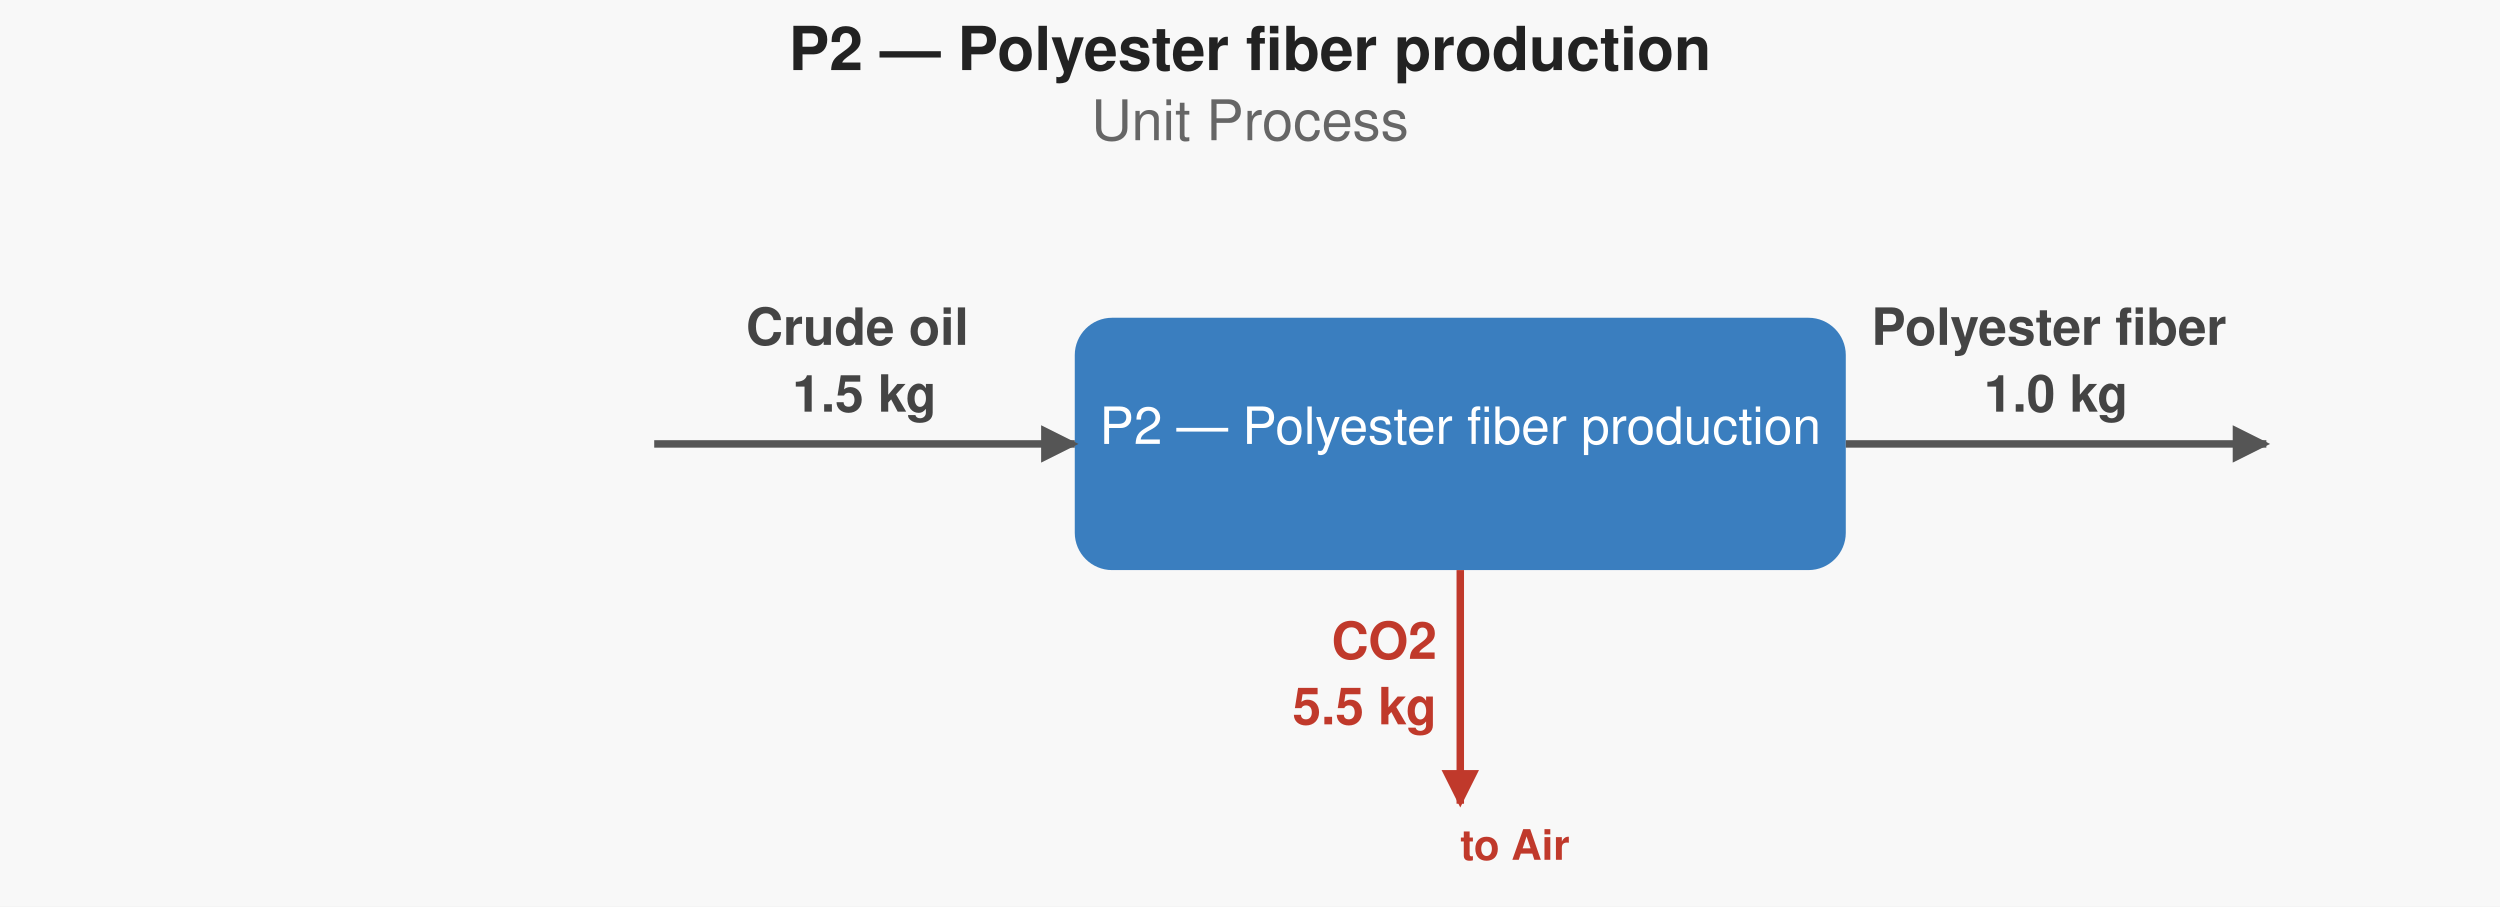
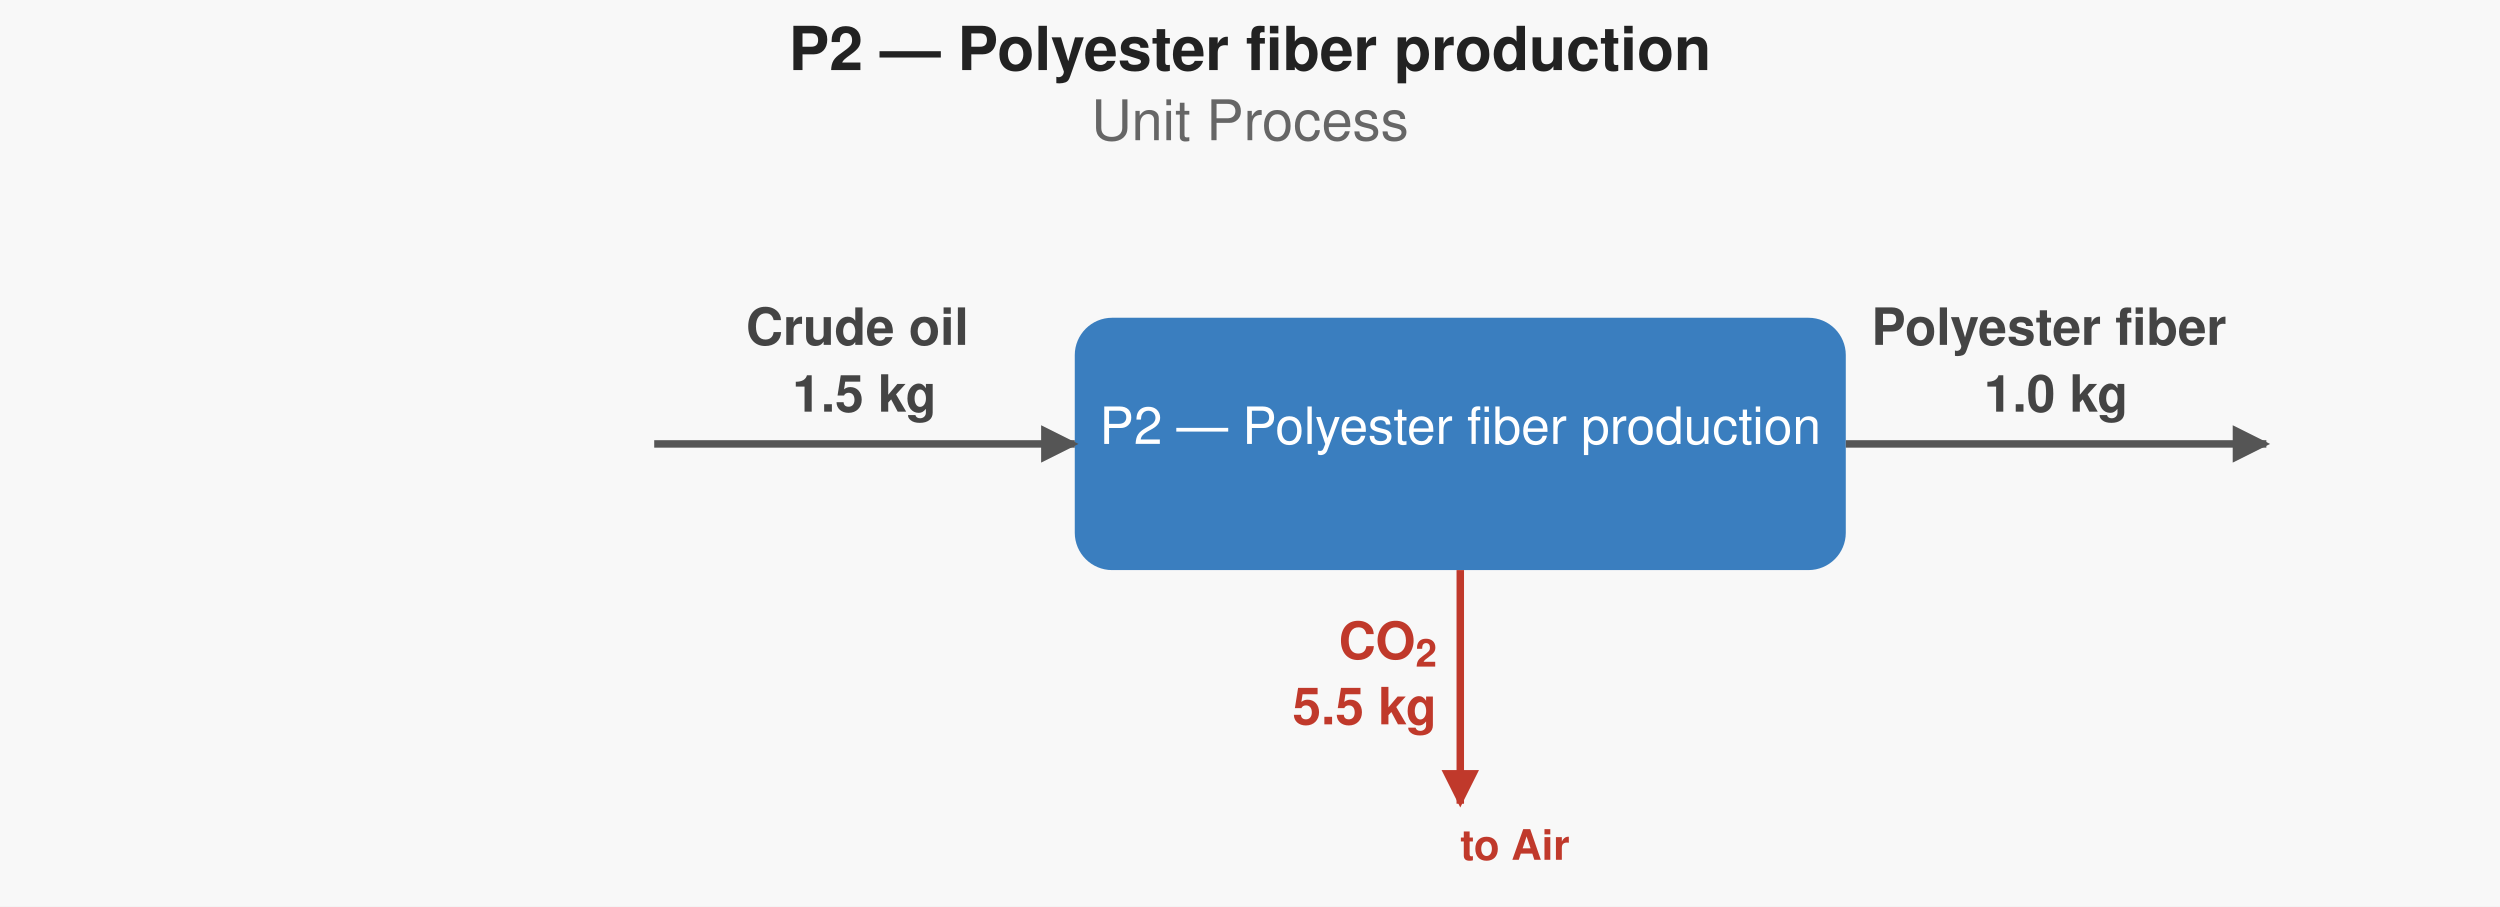
<svg xmlns="http://www.w3.org/2000/svg" width="535.0" height="194.0" viewBox="0 0 535.0 194.0">
  <rect x="0" y="0" width="535.0" height="194.0" fill="#f8f8f8" />
  <defs>
    <marker id="arr" viewBox="0 0 10 10" refX="9" refY="5" markerWidth="5" markerHeight="5" orient="auto">
      <path d="M0,0 L10,5 L0,10 z" fill="#555555" />
    </marker>
    <marker id="arr-green" viewBox="0 0 10 10" refX="9" refY="5" markerWidth="5" markerHeight="5" orient="auto">
      <path d="M0,0 L10,5 L0,10 z" fill="#2d7a45" />
    </marker>
    <marker id="arr-red" viewBox="0 0 10 10" refX="9" refY="5" markerWidth="5" markerHeight="5" orient="auto">
      <path d="M0,0 L10,5 L0,10 z" fill="#c0392b" />
    </marker>
  </defs>
  <text x="267.5" y="15.0" text-anchor="middle" dominant-baseline="auto" font-family="Helvetica,Arial,sans-serif" font-size="13" font-weight="bold" fill="#222">P2 — Polyester fiber production</text>
  <text x="267.5" y="30.0" text-anchor="middle" dominant-baseline="auto" font-family="Helvetica,Arial,sans-serif" font-size="12" font-weight="normal" fill="#666">Unit Process</text>
  <rect x="230.0" y="68.0" width="165" height="54" rx="8" fill="#3a7ebf" />
  <text x="312.5" y="95.0" text-anchor="middle" dominant-baseline="auto" font-family="Helvetica,Arial,sans-serif" font-size="11" font-weight="normal" fill="white">P2 — Polyester fiber production</text>
  <line x1="395.0" y1="95.0" x2="485.0" y2="95.0" stroke="#555555" stroke-width="1.6" marker-end="url(#arr)" />
  <text text-anchor="middle" font-family="Helvetica,Arial,sans-serif" font-size="11" font-weight="bold" fill="#444">
    <tspan x="440.0" y="73.8" dominant-baseline="auto">Polyester fiber</tspan>
    <tspan x="440.0" y="88.1" dominant-baseline="auto">1.0 kg</tspan>
  </text>
  <line x1="140.0" y1="95.0" x2="230.0" y2="95.0" stroke="#555555" stroke-width="1.6" marker-end="url(#arr)" />
  <text text-anchor="middle" font-family="Helvetica,Arial,sans-serif" font-size="11" font-weight="bold" fill="#444">
    <tspan x="185.0" y="73.8" dominant-baseline="auto">Crude oil</tspan>
    <tspan x="185.0" y="88.1" dominant-baseline="auto">1.5 kg</tspan>
  </text>
  <line x1="312.5" y1="122.0" x2="312.5" y2="172.0" stroke="#c0392b" stroke-width="1.6" marker-end="url(#arr-red)" />
-   <text x="307.5" y="141.0" text-anchor="end" dominant-baseline="auto" font-family="Helvetica,Arial,sans-serif" font-size="11" font-weight="bold" fill="#c0392b">CO2</text>
+   <text x="307.5" y="141.0" text-anchor="end" dominant-baseline="auto" font-family="Helvetica,Arial,sans-serif" font-size="11" font-weight="bold" fill="#c0392b">CO<tspan baseline-shift="sub" font-size="0.75em">2</tspan>
+   </text>
  <text x="307.5" y="155.0" text-anchor="end" dominant-baseline="auto" font-family="Helvetica,Arial,sans-serif" font-size="11" font-weight="bold" fill="#c0392b">5.5 kg</text>
  <text x="312.5" y="184.0" text-anchor="start" dominant-baseline="auto" font-family="Helvetica,Arial,sans-serif" font-size="9" font-weight="bold" fill="#c0392b">to Air</text>
</svg>
